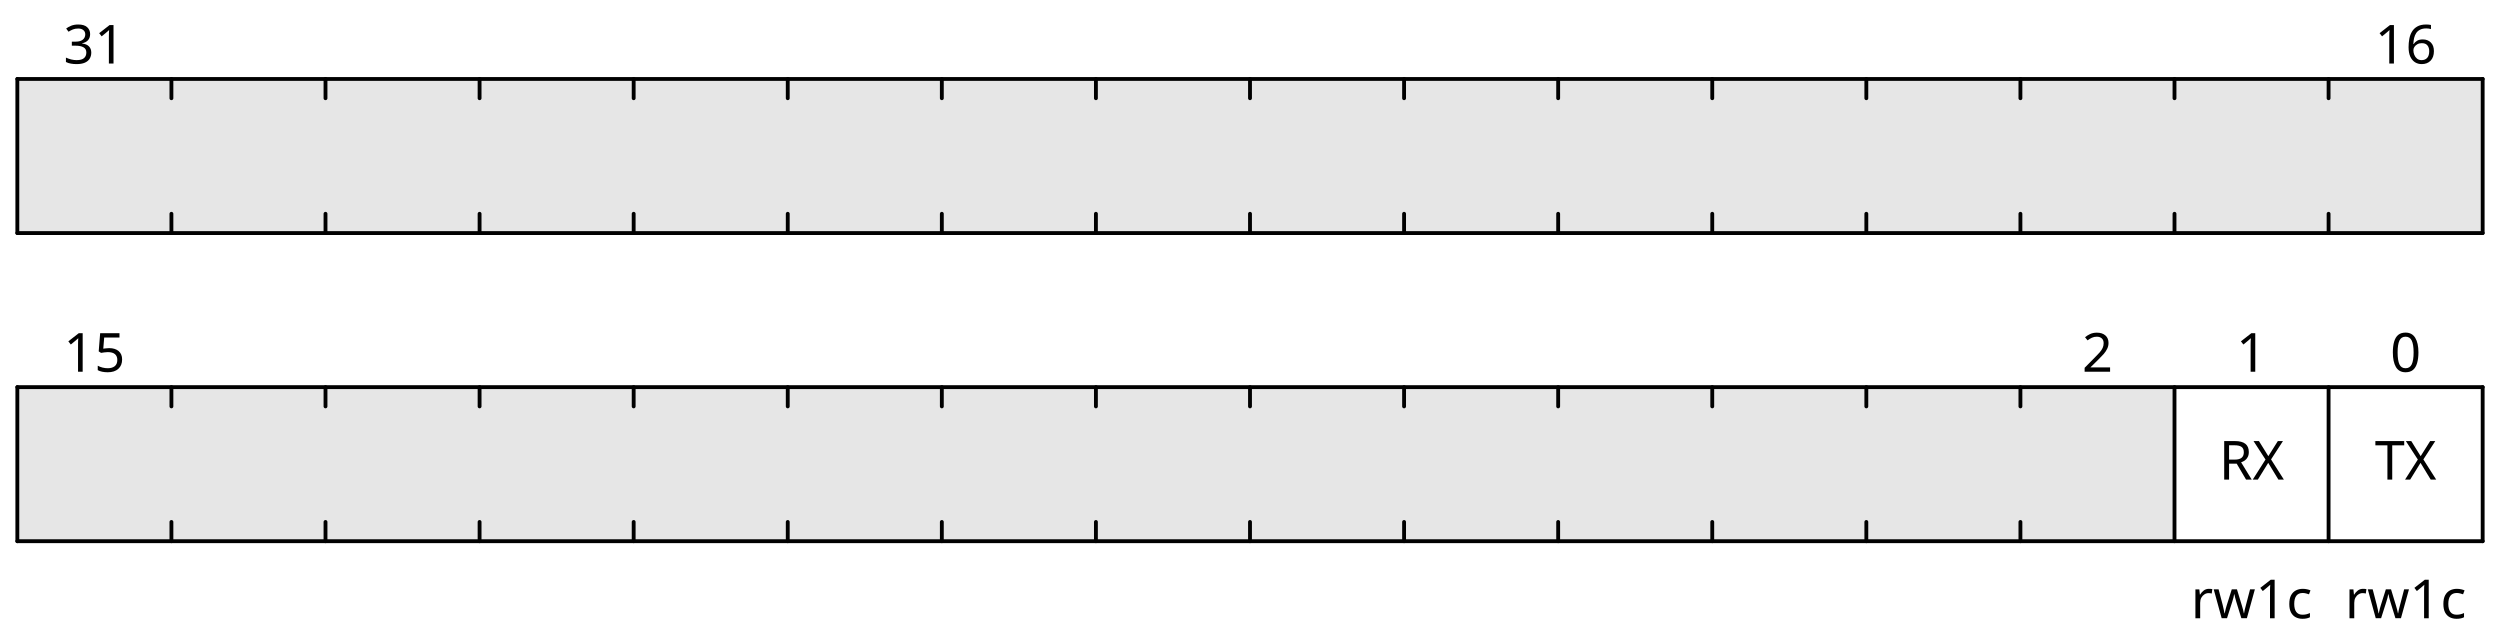
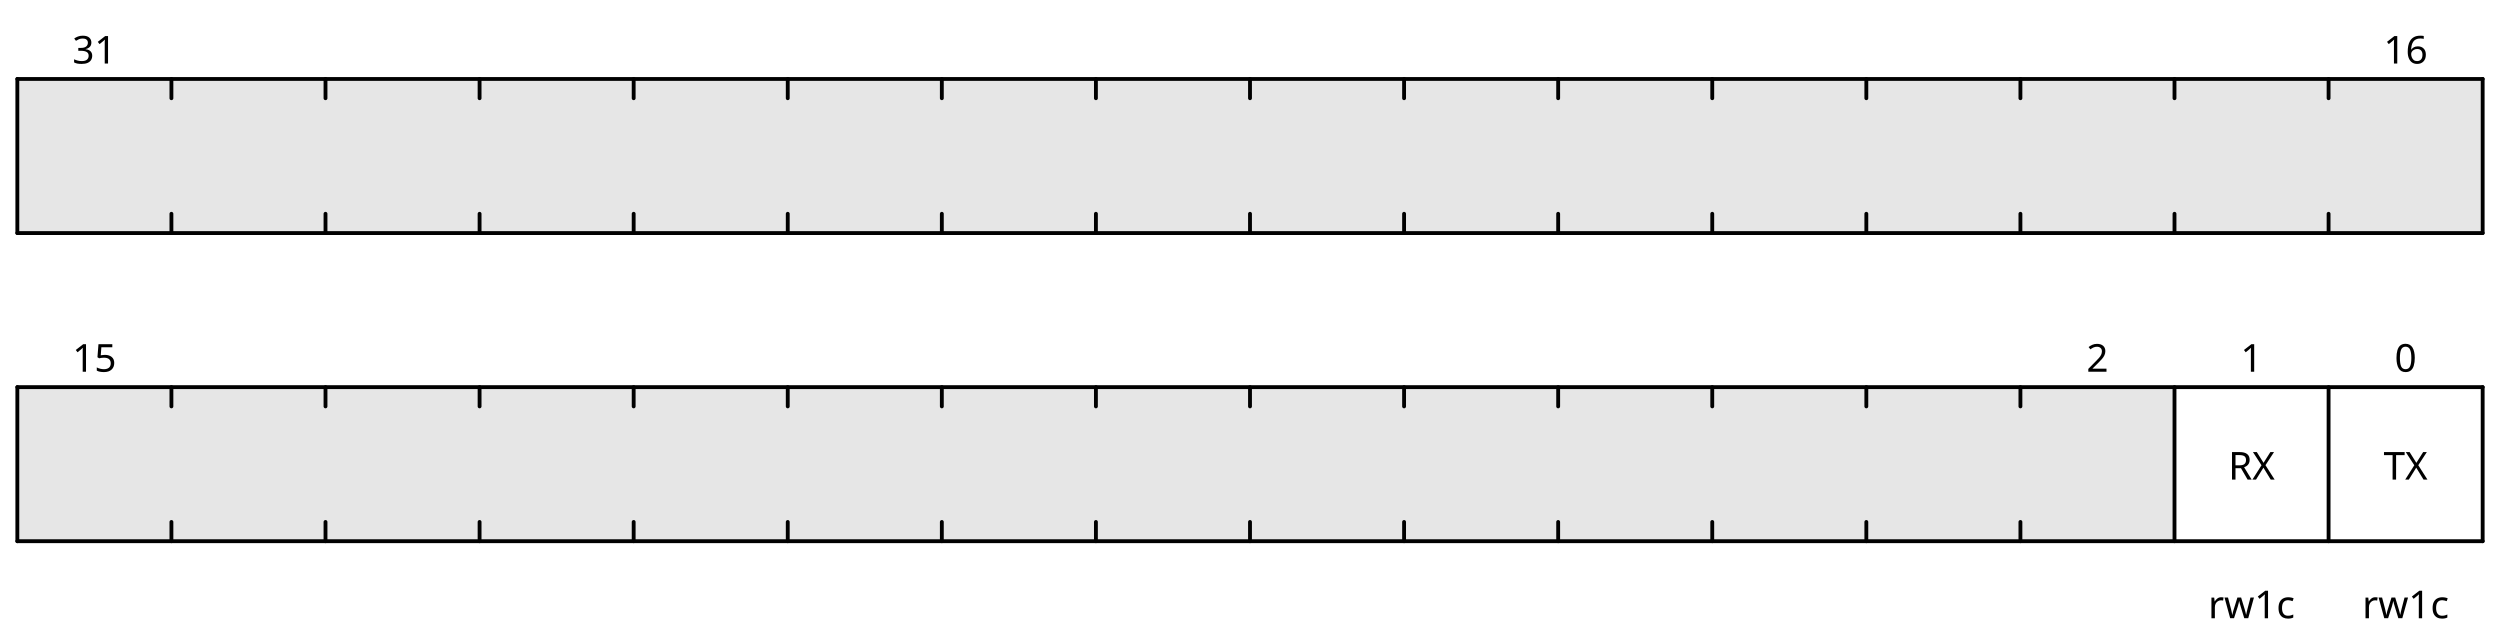
<svg xmlns="http://www.w3.org/2000/svg" baseProfile="full" height="165" id="svgcontent" version="1.1" viewBox="0 0 649 165" width="649">
  <defs />
-   <g font-family="sans-serif" font-size="14" font-weight="normal" text-anchor="middle" transform="translate(4.5,80.5)">
+   <g font-family="sans-serif" font-size="10" font-weight="normal" text-anchor="middle" transform="translate(4.5,80.5)">
    <g stroke="black" stroke-linecap="round" stroke-width="1" transform="translate(0,20.0)">
      <line x1="0" x2="640" y1="0" y2="0" />
      <line x1="0" x2="0" y1="0" y2="40.0" />
      <line x1="0" x2="640" y1="40.0" y2="40.0" />
      <line x1="640.0" x2="640.0" y1="0" y2="40.0" />
      <line x1="600.0" x2="600.0" y1="0" y2="40.0" />
      <line x1="560.0" x2="560.0" y1="0" y2="40.0" />
      <line x1="520.0" x2="520.0" y1="0" y2="5.0" />
      <line x1="520.0" x2="520.0" y1="35.0" y2="40.0" />
      <line x1="480.0" x2="480.0" y1="0" y2="5.0" />
      <line x1="480.0" x2="480.0" y1="35.0" y2="40.0" />
      <line x1="440.0" x2="440.0" y1="0" y2="5.0" />
      <line x1="440.0" x2="440.0" y1="35.0" y2="40.0" />
      <line x1="400.0" x2="400.0" y1="0" y2="5.0" />
      <line x1="400.0" x2="400.0" y1="35.0" y2="40.0" />
      <line x1="360.0" x2="360.0" y1="0" y2="5.0" />
      <line x1="360.0" x2="360.0" y1="35.0" y2="40.0" />
      <line x1="320.0" x2="320.0" y1="0" y2="5.0" />
      <line x1="320.0" x2="320.0" y1="35.0" y2="40.0" />
      <line x1="280.0" x2="280.0" y1="0" y2="5.0" />
      <line x1="280.0" x2="280.0" y1="35.0" y2="40.0" />
      <line x1="240.0" x2="240.0" y1="0" y2="5.0" />
      <line x1="240.0" x2="240.0" y1="35.0" y2="40.0" />
      <line x1="200.0" x2="200.0" y1="0" y2="5.0" />
      <line x1="200.0" x2="200.0" y1="35.0" y2="40.0" />
      <line x1="160.0" x2="160.0" y1="0" y2="5.0" />
      <line x1="160.0" x2="160.0" y1="35.0" y2="40.0" />
      <line x1="120.0" x2="120.0" y1="0" y2="5.0" />
      <line x1="120.0" x2="120.0" y1="35.0" y2="40.0" />
      <line x1="80.0" x2="80.0" y1="0" y2="5.0" />
      <line x1="80.0" x2="80.0" y1="35.0" y2="40.0" />
      <line x1="40.0" x2="40.0" y1="0" y2="5.0" />
      <line x1="40.0" x2="40.0" y1="35.0" y2="40.0" />
    </g>
    <g text-anchor="middle">
      <g>
        <g transform="translate(0,20.0)">
          <rect height="40.0" style="fill-opacity:0.1" width="560.0" x="0.0" y="0" />
        </g>
        <g transform="translate(20.0,16.0)">
          <text x="600.0">
            <tspan>0</tspan>
          </text>
          <text x="560.0">
            <tspan>1</tspan>
          </text>
          <text x="520.0">
            <tspan>2</tspan>
          </text>
          <text x="0.0">
            <tspan>15</tspan>
          </text>
        </g>
        <g transform="translate(20.0,44.0)">
          <text x="600.0">
            <tspan>TX</tspan>
          </text>
          <text x="560.0">
            <tspan>RX</tspan>
          </text>
        </g>
        <g transform="translate(20.0,80)">
          <text x="600.0">
            <tspan>rw1c</tspan>
          </text>
          <text x="560.0">
            <tspan>rw1c</tspan>
          </text>
        </g>
      </g>
    </g>
  </g>
-   <g font-family="sans-serif" font-size="14" font-weight="normal" text-anchor="middle" transform="translate(4.5,0.5)">
+   <g font-family="sans-serif" font-size="10" font-weight="normal" text-anchor="middle" transform="translate(4.5,0.5)">
    <g stroke="black" stroke-linecap="round" stroke-width="1" transform="translate(0,20.0)">
      <line x1="0" x2="640" y1="0" y2="0" />
      <line x1="0" x2="0" y1="0" y2="40.0" />
      <line x1="0" x2="640" y1="40.0" y2="40.0" />
      <line x1="640.0" x2="640.0" y1="0" y2="40.0" />
      <line x1="600.0" x2="600.0" y1="0" y2="5.0" />
      <line x1="600.0" x2="600.0" y1="35.0" y2="40.0" />
      <line x1="560.0" x2="560.0" y1="0" y2="5.0" />
      <line x1="560.0" x2="560.0" y1="35.0" y2="40.0" />
      <line x1="520.0" x2="520.0" y1="0" y2="5.0" />
      <line x1="520.0" x2="520.0" y1="35.0" y2="40.0" />
      <line x1="480.0" x2="480.0" y1="0" y2="5.0" />
      <line x1="480.0" x2="480.0" y1="35.0" y2="40.0" />
      <line x1="440.0" x2="440.0" y1="0" y2="5.0" />
      <line x1="440.0" x2="440.0" y1="35.0" y2="40.0" />
      <line x1="400.0" x2="400.0" y1="0" y2="5.0" />
      <line x1="400.0" x2="400.0" y1="35.0" y2="40.0" />
      <line x1="360.0" x2="360.0" y1="0" y2="5.0" />
      <line x1="360.0" x2="360.0" y1="35.0" y2="40.0" />
      <line x1="320.0" x2="320.0" y1="0" y2="5.0" />
      <line x1="320.0" x2="320.0" y1="35.0" y2="40.0" />
      <line x1="280.0" x2="280.0" y1="0" y2="5.0" />
      <line x1="280.0" x2="280.0" y1="35.0" y2="40.0" />
      <line x1="240.0" x2="240.0" y1="0" y2="5.0" />
      <line x1="240.0" x2="240.0" y1="35.0" y2="40.0" />
      <line x1="200.0" x2="200.0" y1="0" y2="5.0" />
      <line x1="200.0" x2="200.0" y1="35.0" y2="40.0" />
      <line x1="160.0" x2="160.0" y1="0" y2="5.0" />
      <line x1="160.0" x2="160.0" y1="35.0" y2="40.0" />
      <line x1="120.0" x2="120.0" y1="0" y2="5.0" />
      <line x1="120.0" x2="120.0" y1="35.0" y2="40.0" />
      <line x1="80.0" x2="80.0" y1="0" y2="5.0" />
      <line x1="80.0" x2="80.0" y1="35.0" y2="40.0" />
      <line x1="40.0" x2="40.0" y1="0" y2="5.0" />
      <line x1="40.0" x2="40.0" y1="35.0" y2="40.0" />
    </g>
    <g text-anchor="middle">
      <g>
        <g transform="translate(0,20.0)">
          <rect height="40.0" style="fill-opacity:0.1" width="640.0" x="0.0" y="0" />
        </g>
        <g transform="translate(20.0,16.0)">
          <text x="600.0">
            <tspan>16</tspan>
          </text>
          <text x="0.0">
            <tspan>31</tspan>
          </text>
        </g>
        <g transform="translate(20.0,44.0)" />
        <g transform="translate(20.0,80)" />
      </g>
    </g>
  </g>
</svg>
